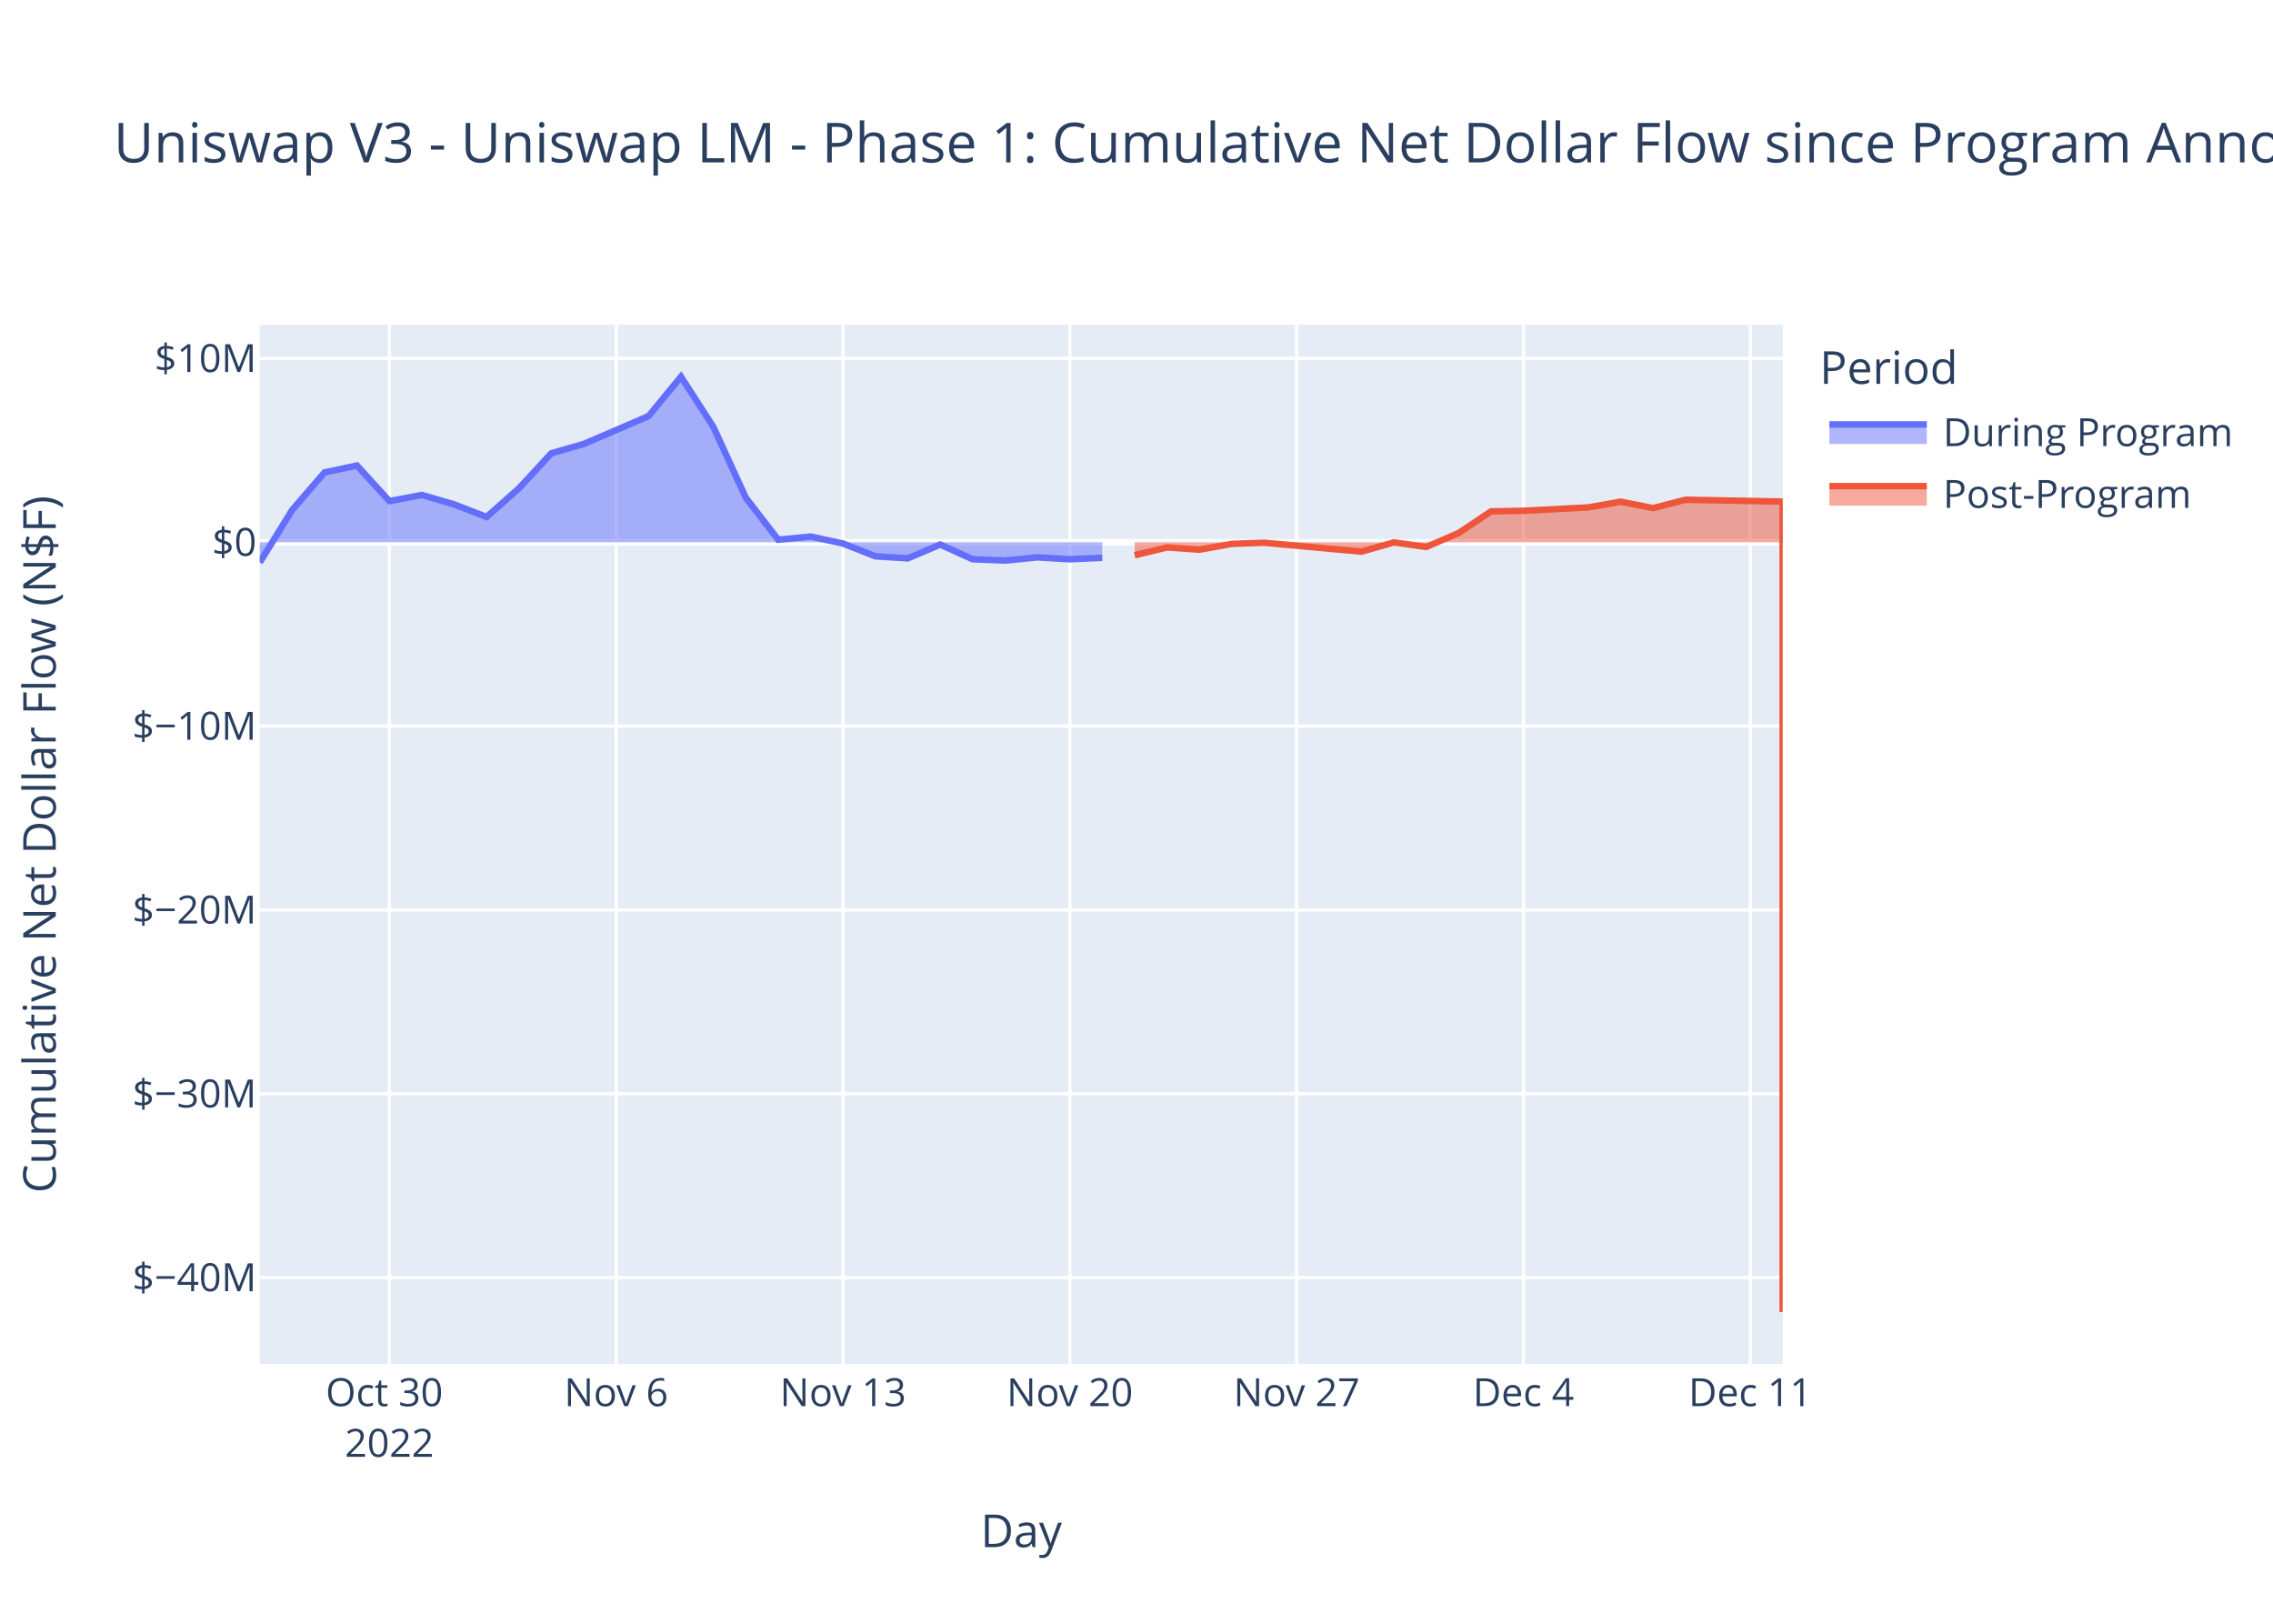
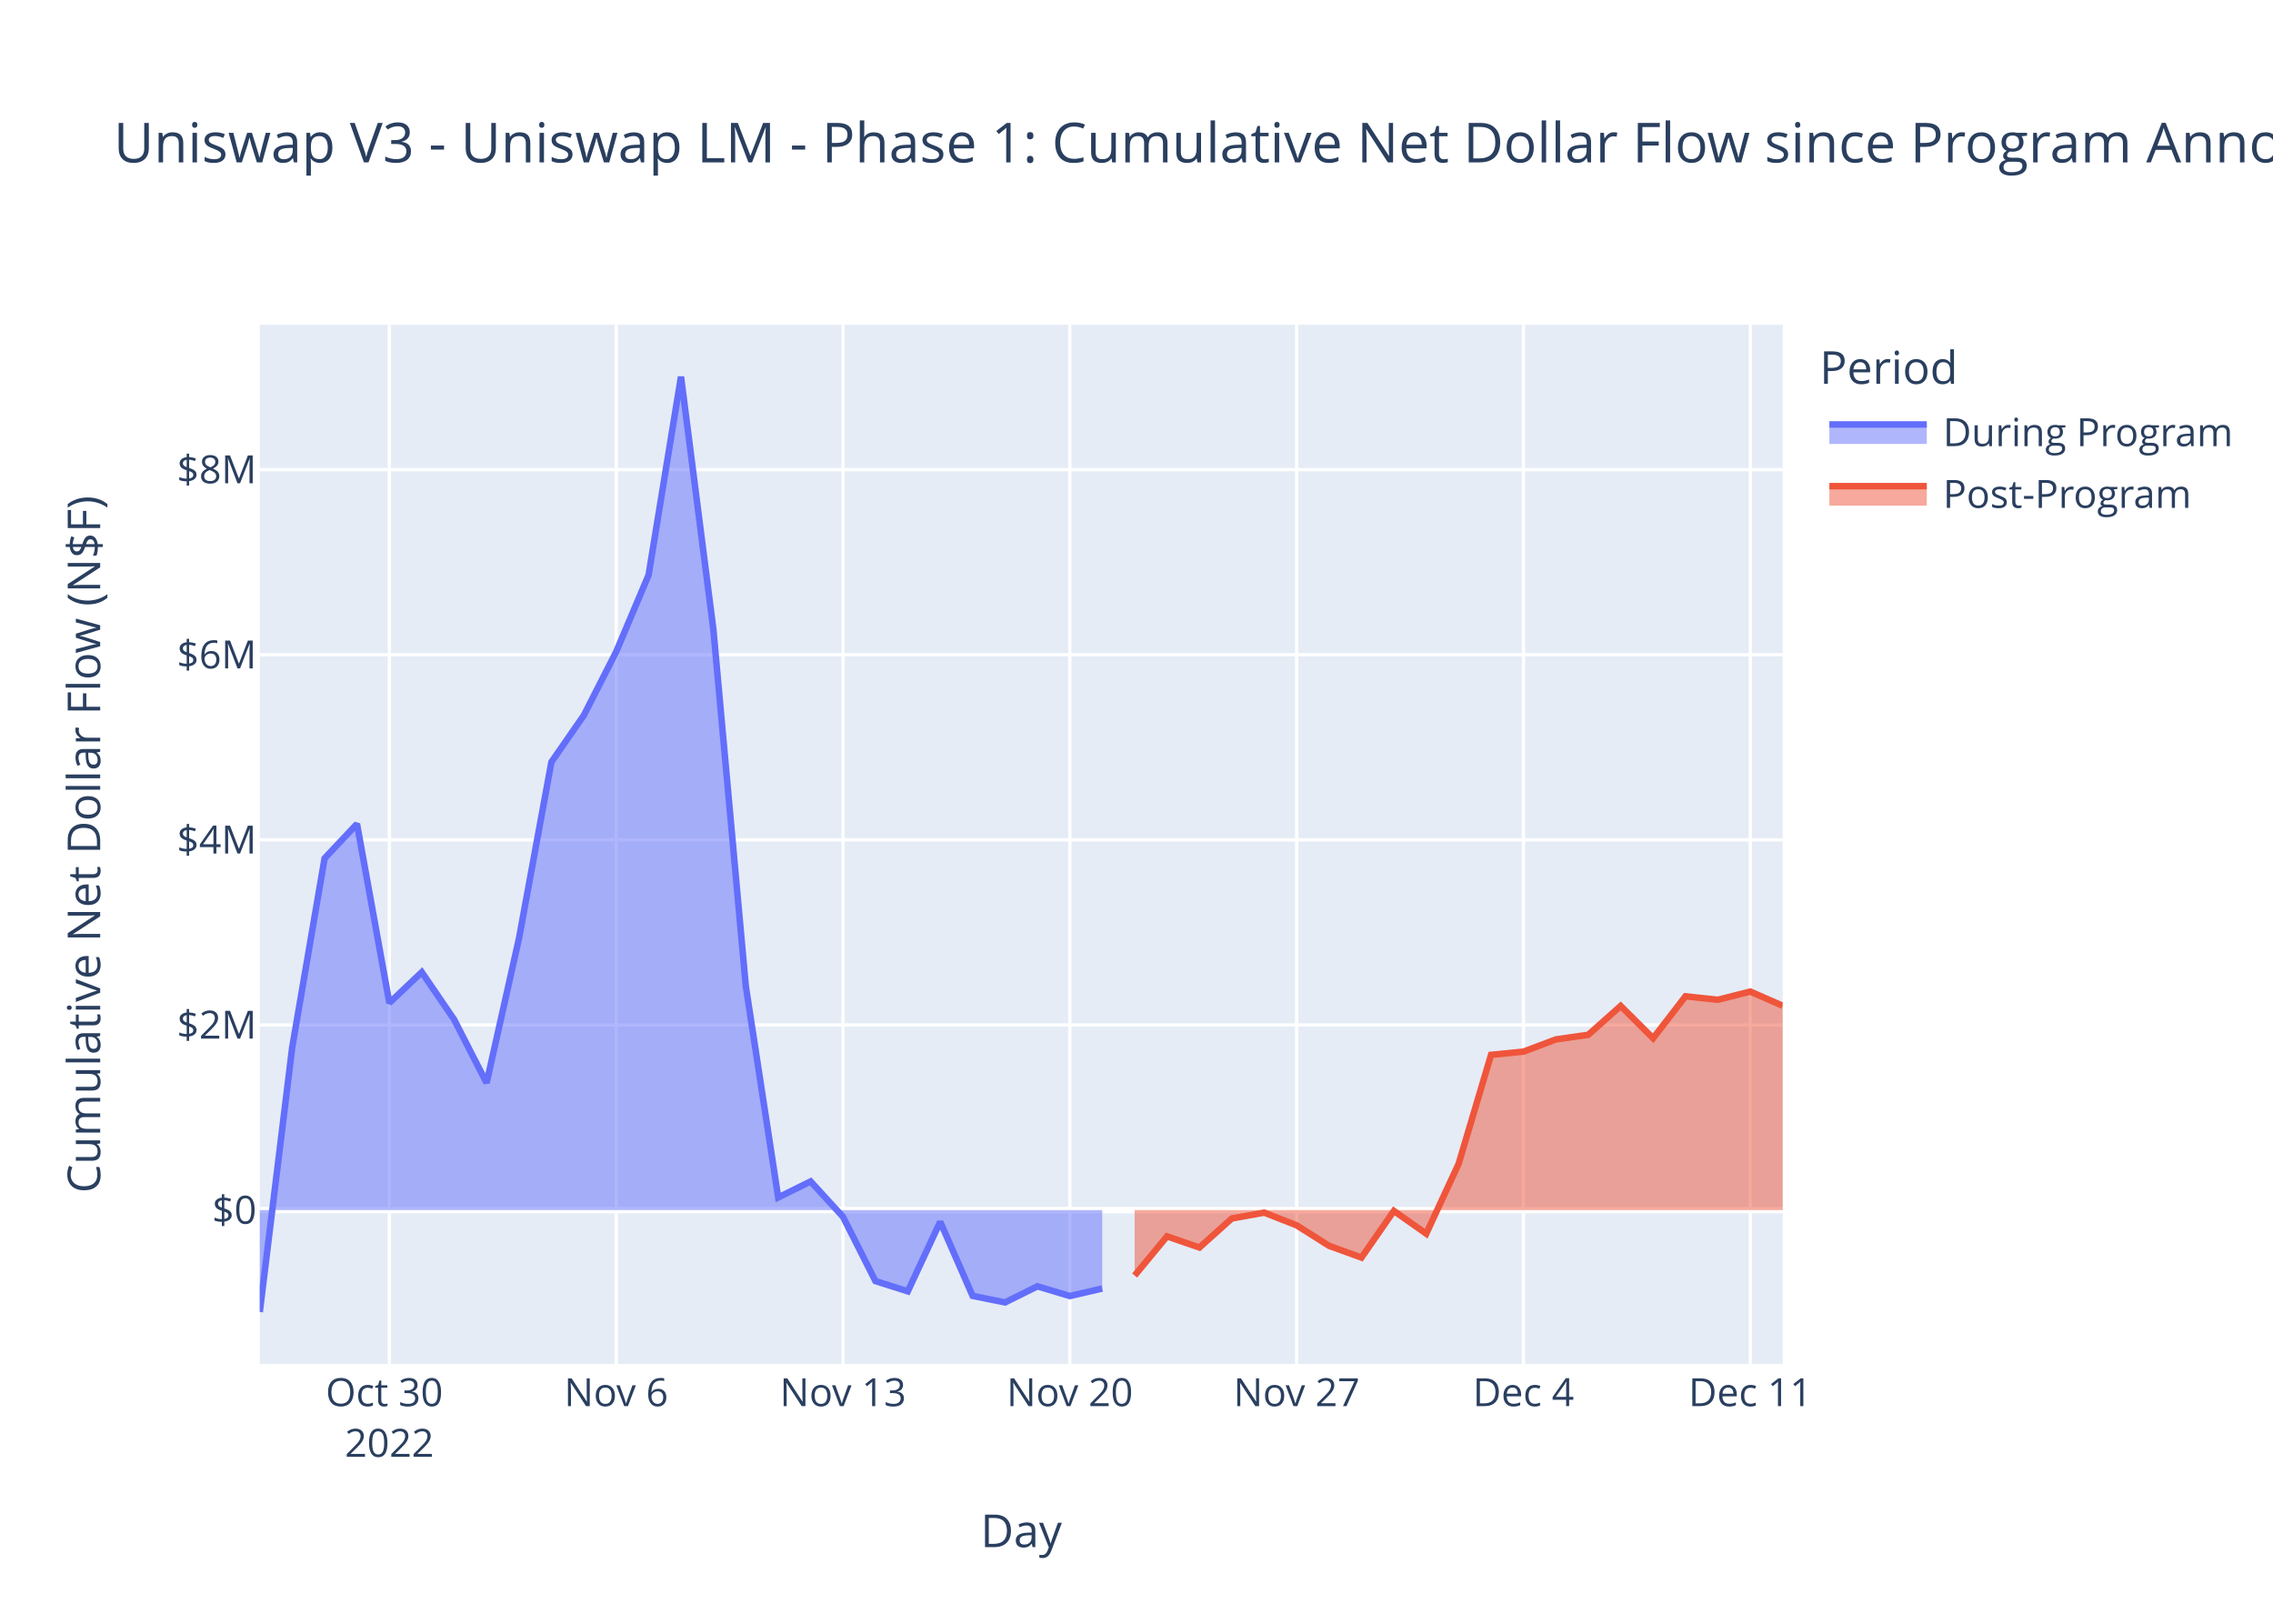
<svg xmlns="http://www.w3.org/2000/svg" class="main-svg" width="700" height="500" style="" viewBox="0 0 700 500">
  <rect x="0" y="0" width="700" height="500" style="fill: rgb(255, 255, 255); fill-opacity: 1;" />
-   <defs id="defs-cf1245">
+   <defs id="defs-315842">
    <g class="clips">
-       <clipPath id="clipcf1245xyplot" class="plotclip">
+       <clipPath id="clip315842xyplot" class="plotclip">
        <rect width="469" height="320" />
      </clipPath>
-       <clipPath class="axesclip" id="clipcf1245x">
+       <clipPath class="axesclip" id="clip315842x">
        <rect x="80" y="0" width="469" height="500" />
      </clipPath>
-       <clipPath class="axesclip" id="clipcf1245y">
+       <clipPath class="axesclip" id="clip315842y">
        <rect x="0" y="100" width="700" height="320" />
      </clipPath>
-       <clipPath class="axesclip" id="clipcf1245xy">
+       <clipPath class="axesclip" id="clip315842xy">
        <rect x="80" y="100" width="469" height="320" />
      </clipPath>
    </g>
    <g class="gradients" />
    <g class="patterns" />
  </defs>
  <g class="bglayer">
    <rect class="bg" x="80" y="100" width="469" height="320" style="fill: rgb(229, 236, 246); fill-opacity: 1; stroke-width: 0;" />
  </g>
  <g class="layer-below">
    <g class="imagelayer" />
    <g class="shapelayer" />
  </g>
  <g class="cartesianlayer">
    <g class="subplot xy">
      <g class="layer-subplot">
        <g class="shapelayer" />
        <g class="imagelayer" />
      </g>
      <g class="minor-gridlayer">
        <g class="x" />
        <g class="y" />
      </g>
      <g class="gridlayer">
        <g class="x">
          <path class="xgrid crisp" transform="translate(119.91,0)" d="M0,100v320" style="stroke: rgb(255, 255, 255); stroke-opacity: 1; stroke-width: 1px;" />
          <path class="xgrid crisp" transform="translate(189.77,0)" d="M0,100v320" style="stroke: rgb(255, 255, 255); stroke-opacity: 1; stroke-width: 1px;" />
          <path class="xgrid crisp" transform="translate(259.62,0)" d="M0,100v320" style="stroke: rgb(255, 255, 255); stroke-opacity: 1; stroke-width: 1px;" />
          <path class="xgrid crisp" transform="translate(329.47,0)" d="M0,100v320" style="stroke: rgb(255, 255, 255); stroke-opacity: 1; stroke-width: 1px;" />
          <path class="xgrid crisp" transform="translate(399.32,0)" d="M0,100v320" style="stroke: rgb(255, 255, 255); stroke-opacity: 1; stroke-width: 1px;" />
          <path class="xgrid crisp" transform="translate(469.17,0)" d="M0,100v320" style="stroke: rgb(255, 255, 255); stroke-opacity: 1; stroke-width: 1px;" />
          <path class="xgrid crisp" transform="translate(539.02,0)" d="M0,100v320" style="stroke: rgb(255, 255, 255); stroke-opacity: 1; stroke-width: 1px;" />
        </g>
        <g class="y">
-           <path class="ygrid crisp" transform="translate(0,393.4)" d="M80,0h469" style="stroke: rgb(255, 255, 255); stroke-opacity: 1; stroke-width: 1px;" />
-           <path class="ygrid crisp" transform="translate(0,336.8)" d="M80,0h469" style="stroke: rgb(255, 255, 255); stroke-opacity: 1; stroke-width: 1px;" />
-           <path class="ygrid crisp" transform="translate(0,280.19)" d="M80,0h469" style="stroke: rgb(255, 255, 255); stroke-opacity: 1; stroke-width: 1px;" />
-           <path class="ygrid crisp" transform="translate(0,223.58)" d="M80,0h469" style="stroke: rgb(255, 255, 255); stroke-opacity: 1; stroke-width: 1px;" />
-           <path class="ygrid crisp" transform="translate(0,110.36)" d="M80,0h469" style="stroke: rgb(255, 255, 255); stroke-opacity: 1; stroke-width: 1px;" />
+           <path class="ygrid crisp" transform="translate(0,315.62)" d="M80,0h469" style="stroke: rgb(255, 255, 255); stroke-opacity: 1; stroke-width: 1px;" />
+           <path class="ygrid crisp" transform="translate(0,258.62)" d="M80,0h469" style="stroke: rgb(255, 255, 255); stroke-opacity: 1; stroke-width: 1px;" />
+           <path class="ygrid crisp" transform="translate(0,201.61)" d="M80,0h469" style="stroke: rgb(255, 255, 255); stroke-opacity: 1; stroke-width: 1px;" />
+           <path class="ygrid crisp" transform="translate(0,144.61)" d="M80,0h469" style="stroke: rgb(255, 255, 255); stroke-opacity: 1; stroke-width: 1px;" />
        </g>
      </g>
      <g class="zerolinelayer">
-         <path class="yzl zl crisp" transform="translate(0,166.97)" d="M80,0h469" style="stroke: rgb(255, 255, 255); stroke-opacity: 1; stroke-width: 2px;" />
+         <path class="yzl zl crisp" transform="translate(0,372.63)" d="M80,0h469" style="stroke: rgb(255, 255, 255); stroke-opacity: 1; stroke-width: 2px;" />
      </g>
      <path class="xlines-below" />
      <path class="ylines-below" />
      <g class="overlines-below" />
      <g class="xaxislayer-below" />
      <g class="yaxislayer-below" />
      <g class="overaxes-below" />
-       <g class="plot" transform="translate(80,100)" clip-path="url(#clipcf1245xyplot)">
+       <g class="plot" transform="translate(80,100)" clip-path="url(#clip315842xyplot)">
        <g class="scatterlayer mlayer">
-           <g class="trace scatter tracead86f1" style="stroke-miterlimit: 2;">
+           <g class="trace scatter trace89bbd3" style="stroke-miterlimit: 2;">
            <g class="fills">
              <g>
-                 <path class="js-fill" d="M259.45,66.97L0,66.97L0,73.2L9.98,57.03L19.96,45.46L29.94,43.35L39.91,54.3L49.89,52.42L59.87,55.32L69.85,59.19L79.83,50.35L89.81,39.57L99.79,36.71L119.74,28.13L129.72,16L139.7,31.47L149.68,53.27L159.66,66.19L169.64,65.22L179.62,67.38L189.6,71.31L199.57,71.94L209.55,67.68L219.53,72.21L229.51,72.61L239.49,71.63L249.47,72.22L259.45,71.77" style="fill: rgb(99, 110, 250); fill-opacity: 0.5; stroke-width: 0;" />
+                 <path class="js-fill" d="M259.45,272.63L0,272.63L0,304L9.98,222.58L19.96,164.31L29.94,153.7L39.91,208.83L49.89,199.36L59.87,213.97L69.85,233.46L79.83,188.97L89.81,134.66L99.79,120.28L109.77,100.68L119.74,77.07L129.72,16L139.7,93.89L149.68,203.67L159.66,268.73L169.64,263.8L179.62,274.71L189.6,294.48L199.57,297.64L209.55,276.23L219.53,299.04L229.51,301.06L239.49,296.1L249.47,299.09L259.45,296.78" style="fill: rgb(99, 110, 250); fill-opacity: 0.5; stroke-width: 0;" />
              </g>
            </g>
            <g class="errorbars" />
            <g class="lines">
-               <path class="js-line" d="M0,73.2L9.98,57.03L19.96,45.46L29.94,43.35L39.91,54.3L49.89,52.42L59.87,55.32L69.85,59.19L79.83,50.35L89.81,39.57L99.79,36.71L119.74,28.13L129.72,16L139.7,31.47L149.68,53.27L159.66,66.19L169.64,65.22L179.62,67.38L189.6,71.31L199.57,71.94L209.55,67.68L219.53,72.21L229.51,72.61L239.49,71.63L249.47,72.22L259.45,71.77" style="vector-effect: non-scaling-stroke; fill: none; stroke: rgb(99, 110, 250); stroke-opacity: 1; stroke-width: 2px; opacity: 1;" />
+               <path class="js-line" d="M0,304L9.98,222.58L19.96,164.31L29.94,153.7L39.91,208.83L49.89,199.36L59.87,213.97L69.85,233.46L79.83,188.97L89.81,134.66L99.79,120.28L109.77,100.68L119.74,77.07L129.72,16L139.7,93.89L149.68,203.67L159.66,268.73L169.64,263.8L179.62,274.71L189.6,294.48L199.57,297.64L209.55,276.23L219.53,299.04L229.51,301.06L239.49,296.1L249.47,299.09L259.45,296.78" style="vector-effect: non-scaling-stroke; fill: none; stroke: rgb(99, 110, 250); stroke-opacity: 1; stroke-width: 2px; opacity: 1;" />
            </g>
            <g class="points" />
            <g class="text" />
          </g>
-           <g class="trace scatter trace9eea67" style="stroke-miterlimit: 2;">
+           <g class="trace scatter trace1f8bec" style="stroke-miterlimit: 2;">
            <g class="fills">
              <g>
-                 <path class="js-fill" d="M469,66.97L269.43,66.97L269.43,70.97L279.4,68.57L289.38,69.26L299.36,67.48L309.34,67.12L339.28,69.87L349.26,67.02L359.23,68.41L369.21,64.13L379.19,57.47L389.17,57.28L409.13,56.25L419.11,54.48L429.09,56.46L439.06,53.89L469,54.46L469,304" style="fill: rgb(239, 85, 59); fill-opacity: 0.5; stroke-width: 0;" />
+                 <path class="js-fill" d="M469,272.63L269.43,272.63L269.43,292.77L279.4,280.71L289.38,284.15L299.36,275.2L309.34,273.41L319.32,277.32L329.3,283.63L339.28,287.25L349.26,272.88L359.23,279.89L369.21,258.36L379.19,224.82L389.17,223.83L399.15,220.07L409.13,218.64L419.11,209.76L429.09,219.71L439.06,206.8L449.04,207.86L459.02,205.33L469,209.7" style="fill: rgb(239, 85, 59); fill-opacity: 0.5; stroke-width: 0;" />
              </g>
            </g>
            <g class="errorbars" />
            <g class="lines">
-               <path class="js-line" d="M269.43,70.97L279.4,68.57L289.38,69.26L299.36,67.48L309.34,67.12L339.28,69.87L349.26,67.02L359.23,68.41L369.21,64.13L379.19,57.47L389.17,57.28L409.13,56.25L419.11,54.48L429.09,56.46L439.06,53.89L469,54.46L469,304" style="vector-effect: non-scaling-stroke; fill: none; stroke: rgb(239, 85, 59); stroke-opacity: 1; stroke-width: 2px; opacity: 1;" />
+               <path class="js-line" d="M269.43,292.77L279.4,280.71L289.38,284.15L299.36,275.2L309.34,273.41L319.32,277.32L329.3,283.63L339.28,287.25L349.26,272.88L359.23,279.89L369.21,258.36L379.19,224.82L389.17,223.83L399.15,220.07L409.13,218.64L419.11,209.76L429.09,219.71L439.06,206.8L449.04,207.86L459.02,205.33L469,209.7" style="vector-effect: non-scaling-stroke; fill: none; stroke: rgb(239, 85, 59); stroke-opacity: 1; stroke-width: 2px; opacity: 1;" />
            </g>
            <g class="points" />
            <g class="text" />
          </g>
        </g>
      </g>
      <g class="overplot" />
      <path class="xlines-above crisp" d="M0,0" style="fill: none;" />
      <path class="ylines-above crisp" d="M0,0" style="fill: none;" />
      <g class="overlines-above" />
      <g class="xaxislayer-above">
        <g class="xtick">
          <text text-anchor="middle" x="0" y="433" transform="translate(119.91,0)" style="font-family: 'Open Sans', verdana, arial, sans-serif; font-size: 12px; fill: rgb(42, 63, 95); fill-opacity: 1; white-space: pre; opacity: 1;">
            <tspan class="line" dy="0em" x="0" y="433">Oct 30</tspan>
            <tspan class="line" dy="1.3em" x="0" y="433">2022</tspan>
          </text>
        </g>
        <g class="xtick">
          <text text-anchor="middle" x="0" y="433" style="font-family: 'Open Sans', verdana, arial, sans-serif; font-size: 12px; fill: rgb(42, 63, 95); fill-opacity: 1; white-space: pre; opacity: 1;" transform="translate(189.77,0)">Nov 6</text>
        </g>
        <g class="xtick">
          <text text-anchor="middle" x="0" y="433" style="font-family: 'Open Sans', verdana, arial, sans-serif; font-size: 12px; fill: rgb(42, 63, 95); fill-opacity: 1; white-space: pre; opacity: 1;" transform="translate(259.62,0)">Nov 13</text>
        </g>
        <g class="xtick">
          <text text-anchor="middle" x="0" y="433" style="font-family: 'Open Sans', verdana, arial, sans-serif; font-size: 12px; fill: rgb(42, 63, 95); fill-opacity: 1; white-space: pre; opacity: 1;" transform="translate(329.47,0)">Nov 20</text>
        </g>
        <g class="xtick">
          <text text-anchor="middle" x="0" y="433" style="font-family: 'Open Sans', verdana, arial, sans-serif; font-size: 12px; fill: rgb(42, 63, 95); fill-opacity: 1; white-space: pre; opacity: 1;" transform="translate(399.32,0)">Nov 27</text>
        </g>
        <g class="xtick">
          <text text-anchor="middle" x="0" y="433" style="font-family: 'Open Sans', verdana, arial, sans-serif; font-size: 12px; fill: rgb(42, 63, 95); fill-opacity: 1; white-space: pre; opacity: 1;" transform="translate(469.17,0)">Dec 4</text>
        </g>
        <g class="xtick">
          <text text-anchor="middle" x="0" y="433" style="font-family: 'Open Sans', verdana, arial, sans-serif; font-size: 12px; fill: rgb(42, 63, 95); fill-opacity: 1; white-space: pre; opacity: 1;" transform="translate(539.02,0)">Dec 11</text>
        </g>
      </g>
      <g class="yaxislayer-above">
        <g class="ytick">
-           <text text-anchor="end" x="79" y="4.2" transform="translate(0,393.4)" style="font-family: 'Open Sans', verdana, arial, sans-serif; font-size: 12px; fill: rgb(42, 63, 95); fill-opacity: 1; white-space: pre; opacity: 1;">$−40M</text>
-         </g>
-         <g class="ytick">
-           <text text-anchor="end" x="79" y="4.2" style="font-family: 'Open Sans', verdana, arial, sans-serif; font-size: 12px; fill: rgb(42, 63, 95); fill-opacity: 1; white-space: pre; opacity: 1;" transform="translate(0,336.8)">$−30M</text>
-         </g>
-         <g class="ytick">
-           <text text-anchor="end" x="79" y="4.2" style="font-family: 'Open Sans', verdana, arial, sans-serif; font-size: 12px; fill: rgb(42, 63, 95); fill-opacity: 1; white-space: pre; opacity: 1;" transform="translate(0,280.19)">$−20M</text>
-         </g>
-         <g class="ytick">
-           <text text-anchor="end" x="79" y="4.2" style="font-family: 'Open Sans', verdana, arial, sans-serif; font-size: 12px; fill: rgb(42, 63, 95); fill-opacity: 1; white-space: pre; opacity: 1;" transform="translate(0,223.58)">$−10M</text>
-         </g>
-         <g class="ytick">
-           <text text-anchor="end" x="79" y="4.2" style="font-family: 'Open Sans', verdana, arial, sans-serif; font-size: 12px; fill: rgb(42, 63, 95); fill-opacity: 1; white-space: pre; opacity: 1;" transform="translate(0,166.97)">$0</text>
-         </g>
-         <g class="ytick">
-           <text text-anchor="end" x="79" y="4.2" style="font-family: 'Open Sans', verdana, arial, sans-serif; font-size: 12px; fill: rgb(42, 63, 95); fill-opacity: 1; white-space: pre; opacity: 1;" transform="translate(0,110.36)">$10M</text>
+           <text text-anchor="end" x="79" y="4.2" transform="translate(0,372.63)" style="font-family: 'Open Sans', verdana, arial, sans-serif; font-size: 12px; fill: rgb(42, 63, 95); fill-opacity: 1; white-space: pre; opacity: 1;">$0</text>
+         </g>
+         <g class="ytick">
+           <text text-anchor="end" x="79" y="4.2" style="font-family: 'Open Sans', verdana, arial, sans-serif; font-size: 12px; fill: rgb(42, 63, 95); fill-opacity: 1; white-space: pre; opacity: 1;" transform="translate(0,315.62)">$2M</text>
+         </g>
+         <g class="ytick">
+           <text text-anchor="end" x="79" y="4.2" style="font-family: 'Open Sans', verdana, arial, sans-serif; font-size: 12px; fill: rgb(42, 63, 95); fill-opacity: 1; white-space: pre; opacity: 1;" transform="translate(0,258.62)">$4M</text>
+         </g>
+         <g class="ytick">
+           <text text-anchor="end" x="79" y="4.2" style="font-family: 'Open Sans', verdana, arial, sans-serif; font-size: 12px; fill: rgb(42, 63, 95); fill-opacity: 1; white-space: pre; opacity: 1;" transform="translate(0,201.61)">$6M</text>
+         </g>
+         <g class="ytick">
+           <text text-anchor="end" x="79" y="4.2" style="font-family: 'Open Sans', verdana, arial, sans-serif; font-size: 12px; fill: rgb(42, 63, 95); fill-opacity: 1; white-space: pre; opacity: 1;" transform="translate(0,144.61)">$8M</text>
        </g>
      </g>
      <g class="overaxes-above" />
    </g>
  </g>
  <g class="polarlayer" />
  <g class="smithlayer" />
  <g class="ternarylayer" />
  <g class="geolayer" />
  <g class="funnelarealayer" />
  <g class="pielayer" />
  <g class="iciclelayer" />
  <g class="treemaplayer" />
  <g class="sunburstlayer" />
  <g class="glimages" />
-   <defs id="topdefs-cf1245">
+   <defs id="topdefs-315842">
    <g class="clips" />
-     <clipPath id="legendcf1245">
+     <clipPath id="legend315842">
      <rect width="130" height="67" x="0" y="0" />
    </clipPath>
  </defs>
  <g class="layer-above">
    <g class="imagelayer" />
    <g class="shapelayer" />
  </g>
  <g class="infolayer">
    <g class="legend" pointer-events="all" transform="translate(558.38,100)">
      <rect class="bg" shape-rendering="crispEdges" width="130" height="67" x="0" y="0" style="stroke: rgb(68, 68, 68); stroke-opacity: 1; fill: rgb(255, 255, 255); fill-opacity: 1; stroke-width: 0px;" />
-       <g class="scrollbox" transform="" clip-path="url(#legendcf1245)">
+       <g class="scrollbox" transform="" clip-path="url(#legend315842)">
        <text class="legendtitletext" text-anchor="start" x="2" y="18.2" style="font-family: 'Open Sans', verdana, arial, sans-serif; font-size: 14px; fill: rgb(42, 63, 95); fill-opacity: 1; white-space: pre;">Period</text>
        <g class="groups">
          <g class="traces" transform="translate(0,32.7)" style="opacity: 1;">
            <text class="legendtext" text-anchor="start" x="40" y="4.68" style="font-family: 'Open Sans', verdana, arial, sans-serif; font-size: 12px; fill: rgb(42, 63, 95); fill-opacity: 1; white-space: pre;">During Program</text>
            <g class="layers">
              <g class="legendfill">
                <path class="js-fill" d="M5,-2h30v6h-30z" style="stroke-width: 0; fill: rgb(99, 110, 250); fill-opacity: 0.5;" />
              </g>
              <g class="legendlines">
                <path class="js-line" d="M5,-2h30" style="fill: none; stroke: rgb(99, 110, 250); stroke-opacity: 1; stroke-width: 2px;" />
              </g>
              <g class="legendsymbols">
                <g class="legendpoints" />
              </g>
            </g>
            <rect class="legendtoggle" x="0" y="-9.5" width="124.703" height="19" style="fill: rgb(0, 0, 0); fill-opacity: 0;" />
          </g>
          <g class="traces" transform="translate(0,51.7)" style="opacity: 1;">
            <text class="legendtext" text-anchor="start" x="40" y="4.68" style="font-family: 'Open Sans', verdana, arial, sans-serif; font-size: 12px; fill: rgb(42, 63, 95); fill-opacity: 1; white-space: pre;">Post-Program</text>
            <g class="layers">
              <g class="legendfill">
                <path class="js-fill" d="M5,-2h30v6h-30z" style="stroke-width: 0; fill: rgb(239, 85, 59); fill-opacity: 0.5;" />
              </g>
              <g class="legendlines">
                <path class="js-line" d="M5,-2h30" style="fill: none; stroke: rgb(239, 85, 59); stroke-opacity: 1; stroke-width: 2px;" />
              </g>
              <g class="legendsymbols">
                <g class="legendpoints" />
              </g>
            </g>
            <rect class="legendtoggle" x="0" y="-9.5" width="124.703" height="19" style="fill: rgb(0, 0, 0); fill-opacity: 0;" />
          </g>
        </g>
      </g>
      <rect class="scrollbar" rx="20" ry="3" width="0" height="0" x="0" y="0" style="fill: rgb(128, 139, 164); fill-opacity: 1;" />
    </g>
    <g class="g-gtitle">
      <text class="gtitle" x="35" y="50" text-anchor="start" dy="0em" style="font-family: 'Open Sans', verdana, arial, sans-serif; font-size: 17px; fill: rgb(42, 63, 95); opacity: 1; font-weight: normal; white-space: pre;">Uniswap V3 - Uniswap LM - Phase 1: Cumulative Net Dollar Flow since Program Announcement - At Last Price</text>
    </g>
    <g class="g-xtitle">
      <text class="xtitle" x="314.5" y="476.409" text-anchor="middle" style="font-family: 'Open Sans', verdana, arial, sans-serif; font-size: 14px; fill: rgb(42, 63, 95); opacity: 1; font-weight: normal; white-space: pre;">Day</text>
    </g>
    <g class="g-ytitle">
-       <text class="ytitle" transform="rotate(-90,17.16875,260)" x="17.169" y="260" text-anchor="middle" style="font-family: 'Open Sans', verdana, arial, sans-serif; font-size: 14px; fill: rgb(42, 63, 95); opacity: 1; font-weight: normal; white-space: pre;">Cumulative Net Dollar Flow (N$F)</text>
+       <text class="ytitle" transform="rotate(-90,30.85625,260)" x="30.856" y="260" text-anchor="middle" style="font-family: 'Open Sans', verdana, arial, sans-serif; font-size: 14px; fill: rgb(42, 63, 95); opacity: 1; font-weight: normal; white-space: pre;">Cumulative Net Dollar Flow (N$F)</text>
    </g>
  </g>
</svg>
